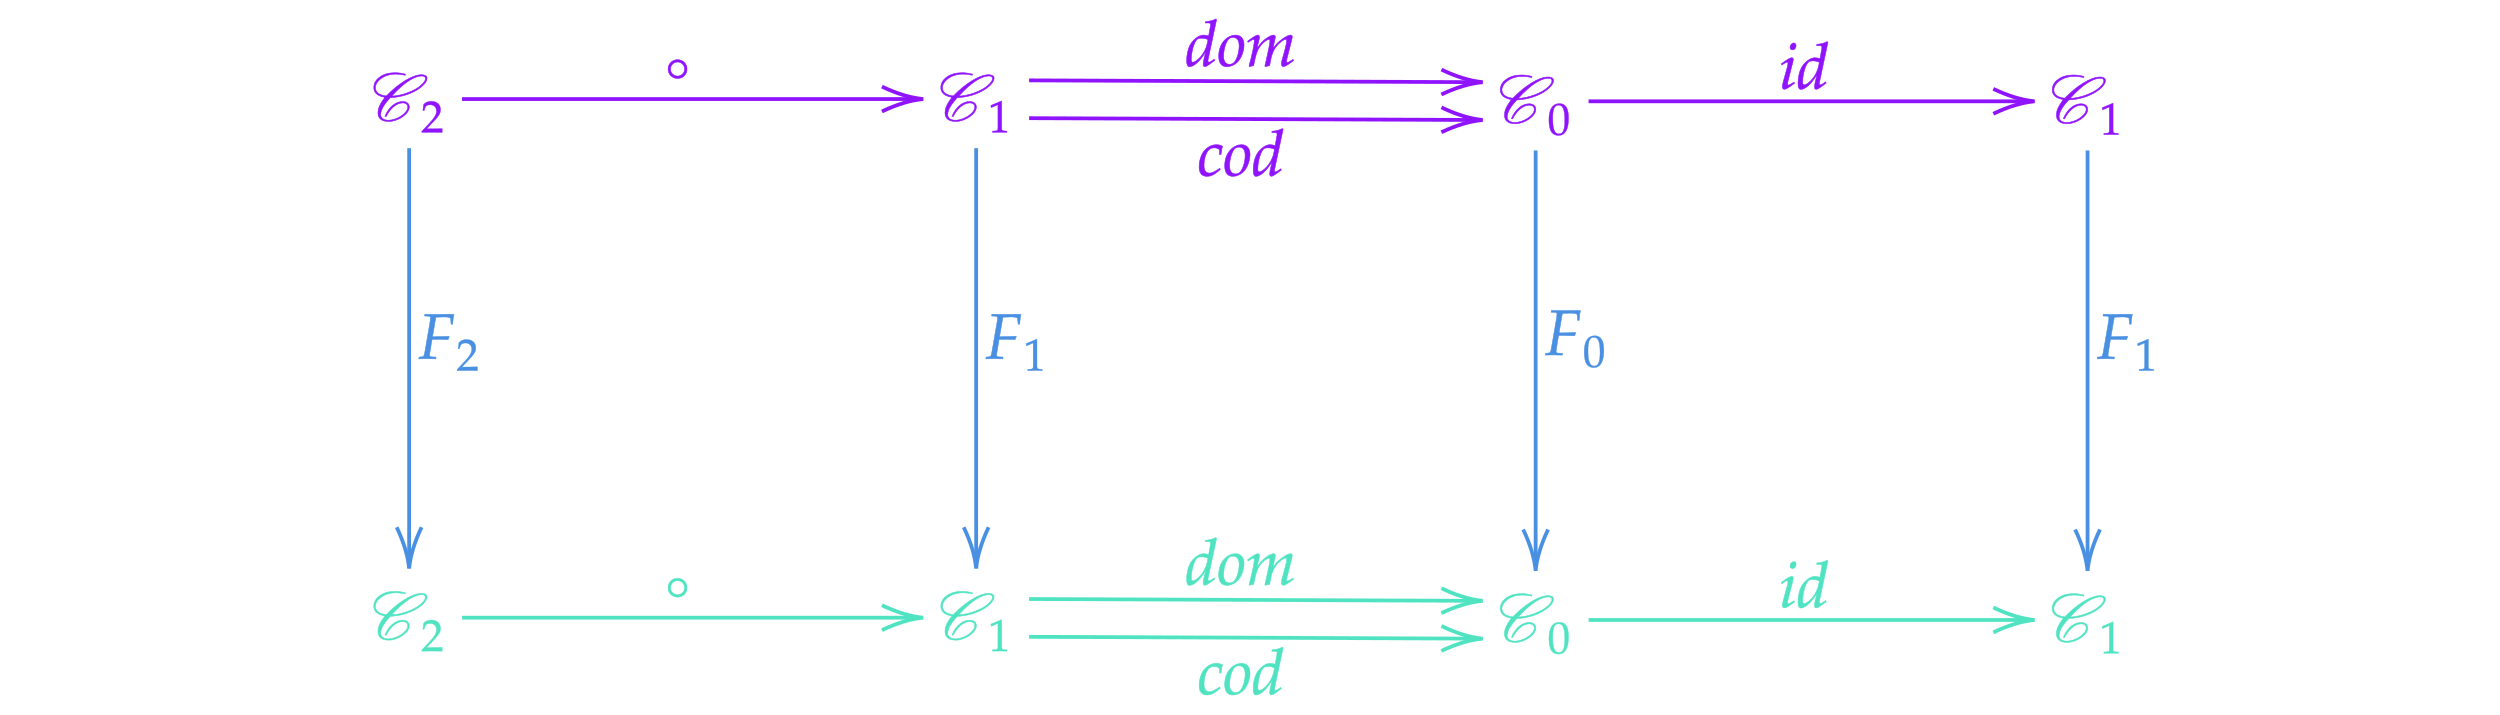
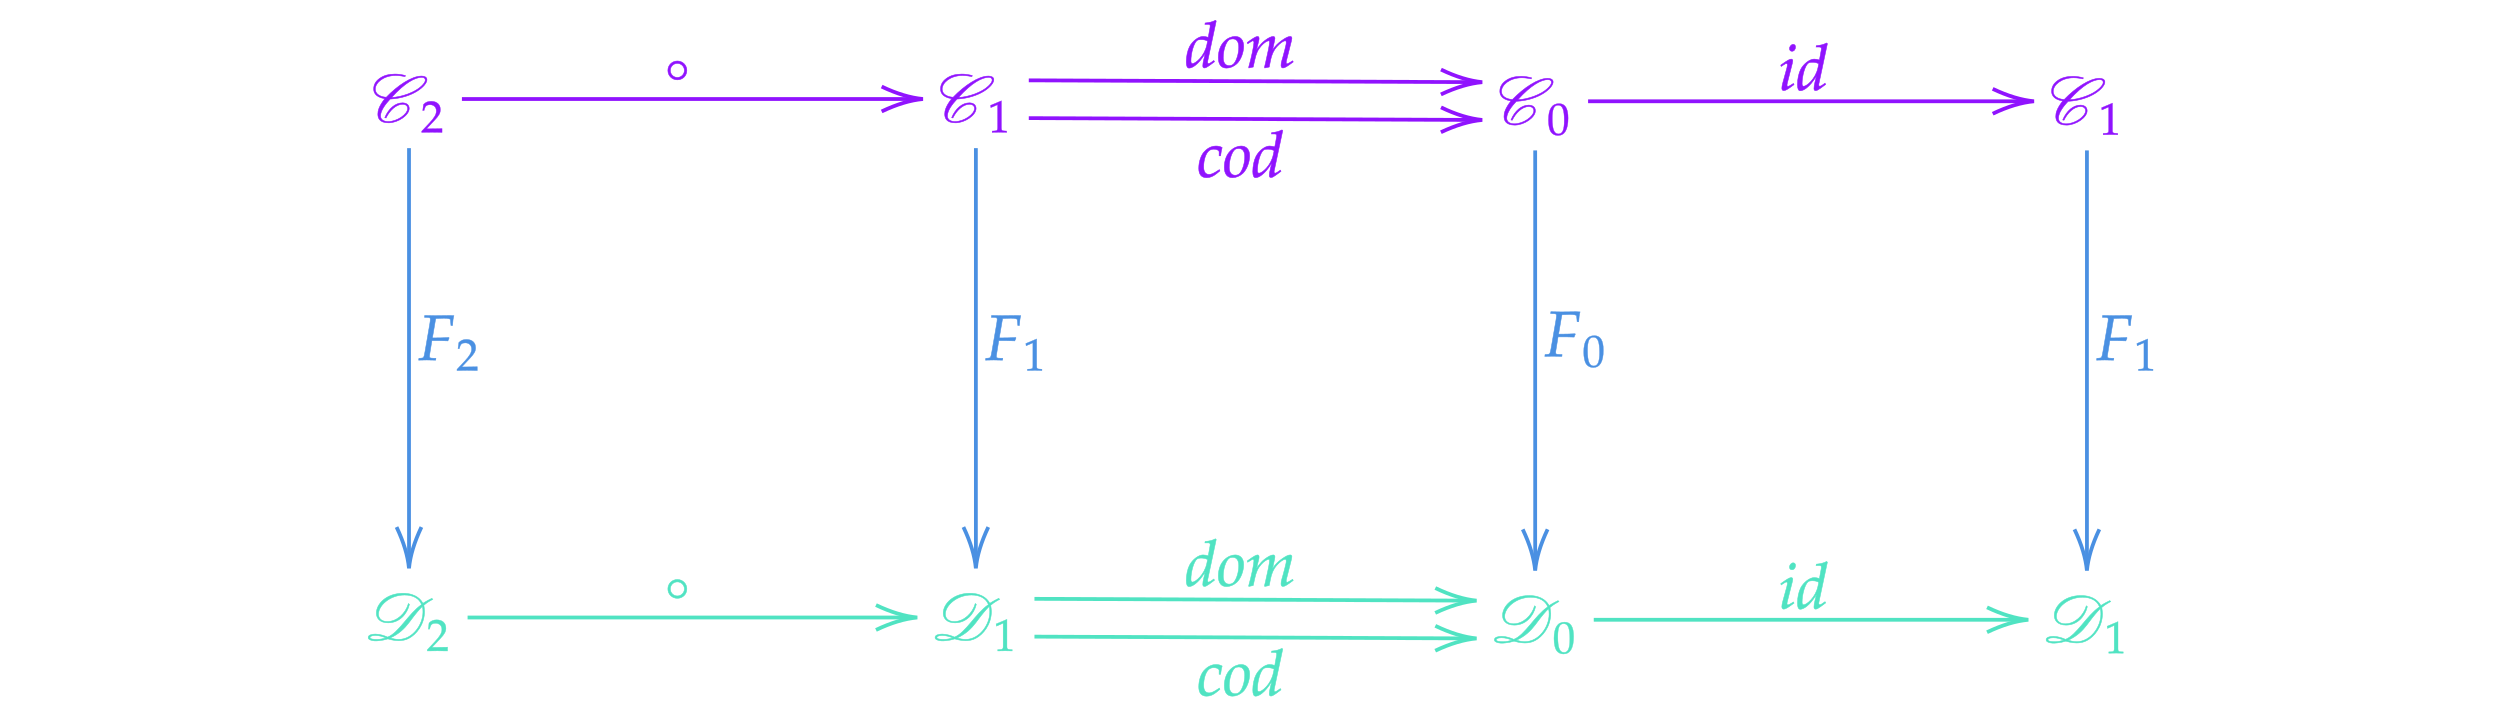
- <svg xmlns="http://www.w3.org/2000/svg" x="0" y="0" width="661.333" height="189.133" style="         width:661.333px;         height:189.133px;         background: transparent;         fill: none; ">
+ <svg xmlns="http://www.w3.org/2000/svg" x="0" y="0" width="661.533" height="189.333" style="         width:661.533px;         height:189.333px;         background: transparent;         fill: none; ">
  <svg class="role-diagram-draw-area">
    <g class="shapes-region" style="stroke: black; fill: none;">
      <g />
    </g>
    <g>
      <g class="connection-group">
        <g class="arrow-line">
          <path class="connection real" stroke-dasharray="" d="  M122.23,26.2 L242.23,26.2" style="stroke: rgb(144, 19, 254); stroke-opacity: 1; stroke-width: 1px; fill: none; fill-opacity: 1;" />
          <g stroke="rgb(144,19,254)" stroke-opacity="1" transform="matrix(-1,1.2246467991473532e-16,-1.2246467991473532e-16,-1,244.225,26.2)" style="stroke: rgb(144, 19, 254); stroke-width: 1px;">
            <path d=" M10.93,-3.29 Q4.96,-0.45 0,0 Q4.96,0.45 10.93,3.29" />
          </g>
        </g>
      </g>
      <g class="connection-group">
        <g class="arrow-line">
          <path class="connection real" stroke-dasharray="" d="  M272.23,21.26 L390.23,21.74" style="stroke: rgb(144, 19, 254); stroke-opacity: 1; stroke-width: 1px; fill: none; fill-opacity: 1;" />
          <g stroke="rgb(144,19,254)" stroke-opacity="1" transform="matrix(-0.9999919,-0.004014246,0.004014246,-0.9999919,392.225,21.7432)" style="stroke: rgb(144, 19, 254); stroke-width: 1px;">
            <path d=" M10.93,-3.29 Q4.96,-0.45 0,0 Q4.96,0.45 10.93,3.29" />
          </g>
        </g>
      </g>
      <g class="connection-group">
        <g class="arrow-line">
          <path class="connection real" stroke-dasharray="" d="  M272.23,31.26 L390.23,31.74" style="stroke: rgb(144, 19, 254); stroke-opacity: 1; stroke-width: 1px; fill: none; fill-opacity: 1;" />
          <g stroke="rgb(144,19,254)" stroke-opacity="1" transform="matrix(-0.9999919,-0.004014246,0.004014246,-0.9999919,392.225,31.74329)" style="stroke: rgb(144, 19, 254); stroke-width: 1px;">
            <path d=" M10.93,-3.29 Q4.96,-0.45 0,0 Q4.96,0.45 10.93,3.29" />
          </g>
        </g>
      </g>
      <g class="connection-group">
        <g class="arrow-line">
          <path class="connection real" stroke-dasharray="" d="  M420.23,26.8 L536.23,26.8" style="stroke: rgb(144, 19, 254); stroke-opacity: 1; stroke-width: 1px; fill: none; fill-opacity: 1;" />
          <g stroke="rgb(144,19,254)" stroke-opacity="1" transform="matrix(-1,1.2246467991473532e-16,-1.2246467991473532e-16,-1,538.225,26.8)" style="stroke: rgb(144, 19, 254); stroke-width: 1px;">
            <path d=" M10.93,-3.29 Q4.96,-0.45 0,0 Q4.96,0.45 10.93,3.29" />
          </g>
        </g>
      </g>
      <g class="connection-group">
        <g class="arrow-line">
-           <path class="connection real" stroke-dasharray="" d="  M122.23,163.4 L242.23,163.4" style="stroke: rgb(80, 227, 194); stroke-opacity: 1; stroke-width: 1px; fill: none; fill-opacity: 1;" />
-           <g stroke="rgb(80,227,194)" stroke-opacity="1" transform="matrix(-1,1.2246467991473532e-16,-1.2246467991473532e-16,-1,244.225,163.4)" style="stroke: rgb(80, 227, 194); stroke-width: 1px;">
-             <path d=" M10.93,-3.29 Q4.96,-0.45 0,0 Q4.96,0.45 10.93,3.29" />
-           </g>
-         </g>
-       </g>
-       <g class="connection-group">
-         <g class="arrow-line">
-           <path class="connection real" stroke-dasharray="" d="  M272.23,158.46 L390.23,158.94" style="stroke: rgb(80, 227, 194); stroke-opacity: 1; stroke-width: 1px; fill: none; fill-opacity: 1;" />
-           <g stroke="rgb(80,227,194)" stroke-opacity="1" transform="matrix(-0.9999919,-0.004014246,0.004014246,-0.9999919,392.225,158.9432)" style="stroke: rgb(80, 227, 194); stroke-width: 1px;">
-             <path d=" M10.93,-3.29 Q4.96,-0.45 0,0 Q4.96,0.45 10.93,3.29" />
-           </g>
-         </g>
-       </g>
-       <g class="connection-group">
-         <g class="arrow-line">
-           <path class="connection real" stroke-dasharray="" d="  M272.23,168.46 L390.23,168.94" style="stroke: rgb(80, 227, 194); stroke-opacity: 1; stroke-width: 1px; fill: none; fill-opacity: 1;" />
-           <g stroke="rgb(80,227,194)" stroke-opacity="1" transform="matrix(-0.9999919,-0.004014246,0.004014246,-0.9999919,392.225,168.9433)" style="stroke: rgb(80, 227, 194); stroke-width: 1px;">
-             <path d=" M10.93,-3.29 Q4.96,-0.45 0,0 Q4.96,0.45 10.93,3.29" />
-           </g>
-         </g>
-       </g>
-       <g class="connection-group">
-         <g class="arrow-line">
-           <path class="connection real" stroke-dasharray="" d="  M420.23,164 L536.23,164" style="stroke: rgb(80, 227, 194); stroke-opacity: 1; stroke-width: 1px; fill: none; fill-opacity: 1;" />
-           <g stroke="rgb(80,227,194)" stroke-opacity="1" transform="matrix(-1,1.2246467991473532e-16,-1.2246467991473532e-16,-1,538.225,164)" style="stroke: rgb(80, 227, 194); stroke-width: 1px;">
-             <path d=" M10.93,-3.29 Q4.96,-0.45 0,0 Q4.96,0.45 10.93,3.29" />
-           </g>
-         </g>
-       </g>
-       <g class="connection-group">
-         <g class="arrow-line">
-           <path class="connection real" stroke-dasharray="" d="  M108.23,39.2 L108.23,148.4" style="stroke: rgb(74, 144, 226); stroke-width: 1px; fill: none; fill-opacity: 1; stroke-opacity: 1;" />
-           <g stroke="rgb(74,144,226)" transform="matrix(-1.8369701987210297e-16,-1,1,-1.8369701987210297e-16,108.225,150.4)" style="stroke: rgb(74, 144, 226); stroke-width: 1px;" stroke-opacity="1">
-             <path d=" M10.93,-3.29 Q4.96,-0.45 0,0 Q4.96,0.45 10.93,3.29" />
-           </g>
-         </g>
-       </g>
-       <g class="connection-group">
-         <g class="arrow-line">
-           <path class="connection real" stroke-dasharray="" d="  M258.23,39.2 L258.23,148.4" style="stroke: rgb(74, 144, 226); stroke-width: 1px; fill: none; fill-opacity: 1; stroke-opacity: 1;" />
-           <g stroke="rgb(74,144,226)" transform="matrix(-1.8369701987210297e-16,-1,1,-1.8369701987210297e-16,258.225,150.4)" style="stroke: rgb(74, 144, 226); stroke-width: 1px;" stroke-opacity="1">
-             <path d=" M10.93,-3.29 Q4.96,-0.45 0,0 Q4.96,0.45 10.93,3.29" />
-           </g>
-         </g>
-       </g>
-       <g class="connection-group">
-         <g class="arrow-line">
-           <path class="connection real" stroke-dasharray="" d="  M406.23,39.8 L406.23,149" style="stroke: rgb(74, 144, 226); stroke-width: 1px; fill: none; fill-opacity: 1; stroke-opacity: 1;" />
-           <g stroke="rgb(74,144,226)" transform="matrix(-1.8369701987210297e-16,-1,1,-1.8369701987210297e-16,406.225,151)" style="stroke: rgb(74, 144, 226); stroke-width: 1px;" stroke-opacity="1">
-             <path d=" M10.93,-3.29 Q4.96,-0.45 0,0 Q4.96,0.45 10.93,3.29" />
-           </g>
-         </g>
-       </g>
-       <g class="connection-group">
-         <g class="arrow-line">
-           <path class="connection real" stroke-dasharray="" d="  M552.23,39.8 L552.23,149" style="stroke: rgb(74, 144, 226); stroke-width: 1px; fill: none; fill-opacity: 1; stroke-opacity: 1;" />
-           <g stroke="rgb(74,144,226)" transform="matrix(-1.8369701987210297e-16,-1,1,-1.8369701987210297e-16,552.225,151)" style="stroke: rgb(74, 144, 226); stroke-width: 1px;" stroke-opacity="1">
+           <path class="connection real" stroke-dasharray="" d="  M123.73,163.4 L240.73,163.4" style="stroke: rgb(80, 227, 194); stroke-opacity: 1; stroke-width: 1px; fill: none; fill-opacity: 1;" />
+           <g stroke="rgb(80,227,194)" stroke-opacity="1" transform="matrix(-1,1.2246467991473532e-16,-1.2246467991473532e-16,-1,242.725,163.4)" style="stroke: rgb(80, 227, 194); stroke-width: 1px;">
+             <path d=" M10.93,-3.29 Q4.96,-0.45 0,0 Q4.96,0.45 10.93,3.29" />
+           </g>
+         </g>
+       </g>
+       <g class="connection-group">
+         <g class="arrow-line">
+           <path class="connection real" stroke-dasharray="" d="  M273.73,158.46 L388.73,158.93" style="stroke: rgb(80, 227, 194); stroke-opacity: 1; stroke-width: 1px; fill: none; fill-opacity: 1;" />
+           <g stroke="rgb(80,227,194)" stroke-opacity="1" transform="matrix(-0.9999919,-0.004014246,0.004014246,-0.9999919,390.725,158.9371)" style="stroke: rgb(80, 227, 194); stroke-width: 1px;">
+             <path d=" M10.93,-3.29 Q4.96,-0.45 0,0 Q4.96,0.45 10.93,3.29" />
+           </g>
+         </g>
+       </g>
+       <g class="connection-group">
+         <g class="arrow-line">
+           <path class="connection real" stroke-dasharray="" d="  M273.73,168.46 L388.73,168.93" style="stroke: rgb(80, 227, 194); stroke-opacity: 1; stroke-width: 1px; fill: none; fill-opacity: 1;" />
+           <g stroke="rgb(80,227,194)" stroke-opacity="1" transform="matrix(-0.9999919,-0.004014246,0.004014246,-0.9999919,390.725,168.9372)" style="stroke: rgb(80, 227, 194); stroke-width: 1px;">
+             <path d=" M10.93,-3.29 Q4.96,-0.45 0,0 Q4.96,0.45 10.93,3.29" />
+           </g>
+         </g>
+       </g>
+       <g class="connection-group">
+         <g class="arrow-line">
+           <path class="connection real" stroke-dasharray="" d="  M421.73,164 L534.73,164" style="stroke: rgb(80, 227, 194); stroke-opacity: 1; stroke-width: 1px; fill: none; fill-opacity: 1;" />
+           <g stroke="rgb(80,227,194)" stroke-opacity="1" transform="matrix(-1,1.2246467991473532e-16,-1.2246467991473532e-16,-1,536.725,164)" style="stroke: rgb(80, 227, 194); stroke-width: 1px;">
+             <path d=" M10.93,-3.29 Q4.96,-0.45 0,0 Q4.96,0.45 10.93,3.29" />
+           </g>
+         </g>
+       </g>
+       <g class="connection-group">
+         <g class="arrow-line">
+           <path class="connection real" stroke-dasharray="" d="  M108.23,39.2 L108.23,148.4" style="stroke: rgb(74, 144, 226); stroke-opacity: 1; stroke-width: 1px; fill: none; fill-opacity: 1;" />
+           <g stroke="rgb(74,144,226)" stroke-opacity="1" transform="matrix(-1.8369701987210297e-16,-1,1,-1.8369701987210297e-16,108.225,150.4)" style="stroke: rgb(74, 144, 226); stroke-width: 1px;">
+             <path d=" M10.93,-3.29 Q4.96,-0.45 0,0 Q4.96,0.45 10.93,3.29" />
+           </g>
+         </g>
+       </g>
+       <g class="connection-group">
+         <g class="arrow-line">
+           <path class="connection real" stroke-dasharray="" d="  M258.23,39.2 L258.23,148.4" style="stroke: rgb(74, 144, 226); stroke-opacity: 1; stroke-width: 1px; fill: none; fill-opacity: 1;" />
+           <g stroke="rgb(74,144,226)" stroke-opacity="1" transform="matrix(-1.8369701987210297e-16,-1,1,-1.8369701987210297e-16,258.225,150.4)" style="stroke: rgb(74, 144, 226); stroke-width: 1px;">
+             <path d=" M10.93,-3.29 Q4.96,-0.45 0,0 Q4.96,0.45 10.93,3.29" />
+           </g>
+         </g>
+       </g>
+       <g class="connection-group">
+         <g class="arrow-line">
+           <path class="connection real" stroke-dasharray="" d="  M406.23,39.8 L406.23,149" style="stroke: rgb(74, 144, 226); stroke-opacity: 1; stroke-width: 1px; fill: none; fill-opacity: 1;" />
+           <g stroke="rgb(74,144,226)" stroke-opacity="1" transform="matrix(-1.8369701987210297e-16,-1,1,-1.8369701987210297e-16,406.225,151)" style="stroke: rgb(74, 144, 226); stroke-width: 1px;">
+             <path d=" M10.93,-3.29 Q4.96,-0.45 0,0 Q4.96,0.45 10.93,3.29" />
+           </g>
+         </g>
+       </g>
+       <g class="connection-group">
+         <g class="arrow-line">
+           <path class="connection real" stroke-dasharray="" d="  M552.23,39.8 L552.23,149" style="stroke: rgb(74, 144, 226); stroke-opacity: 1; stroke-width: 1px; fill: none; fill-opacity: 1;" />
+           <g stroke="rgb(74,144,226)" stroke-opacity="1" transform="matrix(-1.8369701987210297e-16,-1,1,-1.8369701987210297e-16,552.225,151)" style="stroke: rgb(74, 144, 226); stroke-width: 1px;">
            <path d=" M10.93,-3.29 Q4.96,-0.45 0,0 Q4.96,0.45 10.93,3.29" />
          </g>
        </g>
      </g>
    </g>
    <g />
    <g />
  </svg>
  <svg width="660" height="187.8" style="width:660px;height:187.8px;font-family:Asana-Math, Asana;background:transparent;">
    <g>
      <g>
        <g>
-           <g transform="matrix(1,0,0,1,98.11664,31.88333)">
+           <g transform="matrix(1,0,0,1,98.11664,32.25)">
            <path transform="matrix(0.017,0,0,-0.017,0,0)" d="M791 693C823 693 848 684 848 648C848 625 828 594 789 557C693 462 476 384 323 380L323 379C534 615 696 693 791 693ZM218 361C124 239 110 171 110 122C110 66 130 -15 277 -15C425 -15 598 105 598 208C598 266 554 296 493 296C384 296 278 209 218 66L237 61C290 171 391 274 495 274C557 274 574 235 574 210C574 116 406 5 272 5C204 5 152 33 152 93C152 179 230 278 301 355C659 374 874 564 874 656C874 701 828 713 789 713C639 713 418 567 241 383C144 390 70 434 70 510C70 607 194 722 390 722C446 722 505 710 533 705L539 721C495 733 435 744 377 744C279 744 200 722 138 677C76 633 45 578 45 513C45 482 50 388 218 361Z" stroke="rgb(144,19,254)" stroke-opacity="1" stroke-width="8" fill="rgb(144,19,254)" fill-opacity="1" />
          </g>
        </g>
        <g>
          <g>
            <g>
              <g>
-                 <g transform="matrix(1,0,0,1,111.4,34.99999)">
+                 <g transform="matrix(1,0,0,1,111.4,35.00004)">
                  <path transform="matrix(0.0119,0,0,-0.0119,0,0)" d="M16 23L16 -3C203 -3 203 0 239 0C275 0 275 -3 468 -3L468 82C353 77 307 81 122 77L304 270C401 373 431 428 431 503C431 618 353 689 226 689C154 689 105 669 56 619L39 483L68 483L81 529C97 587 133 612 200 612C286 612 341 558 341 473C341 398 299 324 186 204Z" stroke="rgb(144,19,254)" stroke-opacity="1" stroke-width="8" fill="rgb(144,19,254)" fill-opacity="1" />
                </g>
              </g>
            </g>
          </g>
        </g>
      </g>
    </g>
    <g>
      <g>
        <g>
-           <g transform="matrix(1,0,0,1,248.1166,31.88333)">
+           <g transform="matrix(1,0,0,1,248.1166,32.25)">
            <path transform="matrix(0.017,0,0,-0.017,0,0)" d="M791 693C823 693 848 684 848 648C848 625 828 594 789 557C693 462 476 384 323 380L323 379C534 615 696 693 791 693ZM218 361C124 239 110 171 110 122C110 66 130 -15 277 -15C425 -15 598 105 598 208C598 266 554 296 493 296C384 296 278 209 218 66L237 61C290 171 391 274 495 274C557 274 574 235 574 210C574 116 406 5 272 5C204 5 152 33 152 93C152 179 230 278 301 355C659 374 874 564 874 656C874 701 828 713 789 713C639 713 418 567 241 383C144 390 70 434 70 510C70 607 194 722 390 722C446 722 505 710 533 705L539 721C495 733 435 744 377 744C279 744 200 722 138 677C76 633 45 578 45 513C45 482 50 388 218 361Z" stroke="rgb(144,19,254)" stroke-opacity="1" stroke-width="8" fill="rgb(144,19,254)" fill-opacity="1" />
          </g>
        </g>
        <g>
          <g>
            <g>
              <g>
-                 <g transform="matrix(1,0,0,1,261.4,34.99999)">
+                 <g transform="matrix(1,0,0,1,261.4,35.00004)">
                  <path transform="matrix(0.0119,0,0,-0.0119,0,0)" d="M418 -3L418 27L366 30C311 33 301 44 301 96L301 700L60 598L67 548L217 614L217 96C217 44 206 33 152 30L96 27L96 -3C250 0 250 0 261 0C292 0 402 -3 418 -3Z" stroke="rgb(144,19,254)" stroke-opacity="1" stroke-width="8" fill="rgb(144,19,254)" fill-opacity="1" />
                </g>
              </g>
            </g>
          </g>
        </g>
      </g>
    </g>
    <g>
      <g>
        <g>
-           <g transform="matrix(1,0,0,1,175.9333,22.86667)">
+           <g transform="matrix(1,0,0,1,175.9333,23.23334)">
            <path transform="matrix(0.017,0,0,-0.017,0,0)" d="M342 271C342 352 277 417 195 417C112 417 47 352 47 271C47 188 112 124 195 124C277 124 342 188 342 271ZM304 271C304 209 254 161 195 161C133 161 85 209 85 271C85 331 133 380 195 380C254 380 304 331 304 271Z" stroke="rgb(144,19,254)" stroke-opacity="1" stroke-width="8" fill="rgb(144,19,254)" fill-opacity="1" />
          </g>
        </g>
      </g>
    </g>
    <g>
      <g>
        <g>
-           <g transform="matrix(1,0,0,1,396.1166,32.48332)">
+           <g transform="matrix(1,0,0,1,396.1166,32.85004)">
            <path transform="matrix(0.017,0,0,-0.017,0,0)" d="M791 693C823 693 848 684 848 648C848 625 828 594 789 557C693 462 476 384 323 380L323 379C534 615 696 693 791 693ZM218 361C124 239 110 171 110 122C110 66 130 -15 277 -15C425 -15 598 105 598 208C598 266 554 296 493 296C384 296 278 209 218 66L237 61C290 171 391 274 495 274C557 274 574 235 574 210C574 116 406 5 272 5C204 5 152 33 152 93C152 179 230 278 301 355C659 374 874 564 874 656C874 701 828 713 789 713C639 713 418 567 241 383C144 390 70 434 70 510C70 607 194 722 390 722C446 722 505 710 533 705L539 721C495 733 435 744 377 744C279 744 200 722 138 677C76 633 45 578 45 513C45 482 50 388 218 361Z" stroke="rgb(144,19,254)" stroke-opacity="1" stroke-width="8" fill="rgb(144,19,254)" fill-opacity="1" />
          </g>
        </g>
        <g>
          <g>
            <g>
              <g>
-                 <g transform="matrix(1,0,0,1,409.4,35.6)">
+                 <g transform="matrix(1,0,0,1,409.4,35.61667)">
                  <path transform="matrix(0.0119,0,0,-0.0119,0,0)" d="M263 689C108 689 29 566 29 324C29 207 50 106 85 57C120 8 176 -20 238 -20C389 -20 465 110 465 366C465 585 400 689 263 689ZM245 654C342 654 381 556 381 316C381 103 343 15 251 15C154 15 113 116 113 360C113 571 150 654 245 654Z" stroke="rgb(144,19,254)" stroke-opacity="1" stroke-width="8" fill="rgb(144,19,254)" fill-opacity="1" />
                </g>
              </g>
            </g>
          </g>
        </g>
      </g>
    </g>
    <g>
      <g>
        <g>
-           <g transform="matrix(1,0,0,1,470.6333,23.46666)">
+           <g transform="matrix(1,0,0,1,470.6334,23.83337)">
            <path transform="matrix(0.017,0,0,-0.017,0,0)" d="M34 388L41 368L73 389C110 412 113 414 120 414C130 414 138 404 138 391C138 384 134 361 130 347L64 107C56 76 51 49 51 30C51 6 62 -9 81 -9C107 -9 143 12 241 85L231 103L205 86C176 67 153 56 144 56C137 56 131 66 131 76C131 86 133 95 138 116L215 420C219 437 221 448 221 456C221 473 212 482 196 482C174 482 137 461 62 408ZM228 712C199 712 170 679 170 645C170 620 185 604 209 604C240 604 264 633 264 671C264 695 249 712 228 712ZM760 722L748 733C696 707 660 698 588 691L584 670L632 670C656 670 666 663 666 646C666 638 665 629 664 622L636 468C606 477 579 482 554 482C485 482 391 410 345 323C314 265 294 170 294 86C294 21 309 -11 338 -11C365 -11 402 6 436 33C490 77 523 116 590 217L567 126C556 82 551 50 551 24C551 3 560 -9 577 -9C594 -9 618 3 652 28L733 88L723 107L679 76C665 66 649 59 640 59C632 59 626 68 626 82C626 90 627 99 634 128ZM391 59C375 59 366 73 366 98C366 224 412 380 461 418C474 428 493 433 520 433C564 433 593 427 626 410L614 351C577 171 436 59 391 59Z" stroke="rgb(144,19,254)" stroke-opacity="1" stroke-width="8" fill="rgb(144,19,254)" fill-opacity="1" />
          </g>
        </g>
      </g>
    </g>
    <g>
      <g>
        <g>
-           <g transform="matrix(1,0,0,1,542.1166,32.48332)">
+           <g transform="matrix(1,0,0,1,542.1166,32.85004)">
            <path transform="matrix(0.017,0,0,-0.017,0,0)" d="M791 693C823 693 848 684 848 648C848 625 828 594 789 557C693 462 476 384 323 380L323 379C534 615 696 693 791 693ZM218 361C124 239 110 171 110 122C110 66 130 -15 277 -15C425 -15 598 105 598 208C598 266 554 296 493 296C384 296 278 209 218 66L237 61C290 171 391 274 495 274C557 274 574 235 574 210C574 116 406 5 272 5C204 5 152 33 152 93C152 179 230 278 301 355C659 374 874 564 874 656C874 701 828 713 789 713C639 713 418 567 241 383C144 390 70 434 70 510C70 607 194 722 390 722C446 722 505 710 533 705L539 721C495 733 435 744 377 744C279 744 200 722 138 677C76 633 45 578 45 513C45 482 50 388 218 361Z" stroke="rgb(144,19,254)" stroke-opacity="1" stroke-width="8" fill="rgb(144,19,254)" fill-opacity="1" />
          </g>
        </g>
        <g>
          <g>
            <g>
              <g>
-                 <g transform="matrix(1,0,0,1,555.4,35.6)">
+                 <g transform="matrix(1,0,0,1,555.4,35.61667)">
                  <path transform="matrix(0.0119,0,0,-0.0119,0,0)" d="M418 -3L418 27L366 30C311 33 301 44 301 96L301 700L60 598L67 548L217 614L217 96C217 44 206 33 152 30L96 27L96 -3C250 0 250 0 261 0C292 0 402 -3 418 -3Z" stroke="rgb(144,19,254)" stroke-opacity="1" stroke-width="8" fill="rgb(144,19,254)" fill-opacity="1" />
                </g>
              </g>
            </g>
          </g>
        </g>
      </g>
    </g>
    <g>
      <g>
        <g>
-           <g transform="matrix(1,0,0,1,313.6166,17.46666)">
+           <g transform="matrix(1,0,0,1,313.6166,17.83337)">
            <path transform="matrix(0.017,0,0,-0.017,0,0)" d="M483 722L471 733C419 707 383 698 311 691L307 670L355 670C379 670 389 663 389 646C389 638 388 629 387 622L359 468C329 477 302 482 277 482C208 482 114 410 68 323C37 265 17 170 17 86C17 21 32 -11 61 -11C88 -11 125 6 159 33C213 77 246 116 313 217L290 126C279 82 274 50 274 24C274 3 283 -9 300 -9C317 -9 341 3 375 28L456 88L446 107L402 76C388 66 372 59 363 59C355 59 349 68 349 82C349 90 350 99 357 128ZM114 59C98 59 89 73 89 98C89 224 135 380 184 418C197 428 216 433 243 433C287 433 316 427 349 410L337 351C300 171 159 59 114 59ZM516 152C516 46 561 -11 644 -11C699 -11 759 15 804 57C866 116 910 230 910 331C910 425 860 482 777 482C673 482 516 382 516 152ZM740 444C801 444 834 399 834 315C834 219 803 113 759 60C741 39 715 27 684 27C626 27 592 72 592 151C592 264 631 387 680 427C693 438 716 444 740 444ZM1672 103L1646 86C1617 67 1595 56 1585 56C1578 56 1572 65 1572 76C1572 86 1574 95 1579 116L1654 413C1658 430 1661 446 1661 454C1661 471 1651 482 1635 482C1606 482 1568 464 1507 421C1444 376 1409 341 1360 272L1390 409C1394 429 1397 444 1397 451C1397 470 1387 482 1371 482C1341 482 1295 460 1240 418C1196 384 1176 363 1111 275L1144 408C1148 424 1150 439 1150 451C1150 470 1141 482 1127 482C1106 482 1068 461 994 408L966 388L973 368C1010 391 1045 414 1052 414C1063 414 1070 404 1070 389C1070 338 1029 145 988 2L991 -9L1059 6L1081 108C1105 219 1132 278 1187 338C1229 384 1274 414 1302 414C1309 414 1313 406 1313 393C1313 358 1291 244 1250 69L1234 2L1239 -9L1308 6L1329 113C1345 194 1379 269 1423 318C1478 379 1528 414 1560 414C1568 414 1573 405 1573 389C1573 365 1570 351 1548 264C1508 105 1492 84 1492 31C1492 6 1503 -9 1522 -9C1548 -9 1584 12 1682 85Z" stroke="rgb(144,19,254)" stroke-opacity="1" stroke-width="8" fill="rgb(144,19,254)" fill-opacity="1" />
          </g>
        </g>
      </g>
    </g>
    <g>
      <g>
        <g>
-           <g transform="matrix(1,0,0,1,316.7833,46.46666)">
+           <g transform="matrix(1,0,0,1,316.7833,46.83337)">
            <path transform="matrix(0.017,0,0,-0.017,0,0)" d="M342 330L365 330C373 395 380 432 389 458C365 473 330 482 293 482C248 483 175 463 118 400C64 352 25 241 25 136C25 40 67 -11 147 -11C201 -11 249 9 304 54L354 95L346 115L331 105C259 57 221 40 186 40C130 40 101 80 101 159C101 267 136 371 185 409C206 425 230 433 261 433C306 433 342 414 342 390ZM423 152C423 46 468 -11 551 -11C606 -11 666 15 711 57C773 116 817 230 817 331C817 425 767 482 684 482C580 482 423 382 423 152ZM647 444C708 444 741 399 741 315C741 219 710 113 666 60C648 39 622 27 591 27C533 27 499 72 499 151C499 264 538 387 587 427C600 438 623 444 647 444ZM1332 722L1320 733C1268 707 1232 698 1160 691L1156 670L1204 670C1228 670 1238 663 1238 646C1238 638 1237 629 1236 622L1208 468C1178 477 1151 482 1126 482C1057 482 963 410 917 323C886 265 866 170 866 86C866 21 881 -11 910 -11C937 -11 974 6 1008 33C1062 77 1095 116 1162 217L1139 126C1128 82 1123 50 1123 24C1123 3 1132 -9 1149 -9C1166 -9 1190 3 1224 28L1305 88L1295 107L1251 76C1237 66 1221 59 1212 59C1204 59 1198 68 1198 82C1198 90 1199 99 1206 128ZM963 59C947 59 938 73 938 98C938 224 984 380 1033 418C1046 428 1065 433 1092 433C1136 433 1165 427 1198 410L1186 351C1149 171 1008 59 963 59Z" stroke="rgb(144,19,254)" stroke-opacity="1" stroke-width="8" fill="rgb(144,19,254)" fill-opacity="1" />
          </g>
        </g>
      </g>
    </g>
    <g>
      <g>
        <g>
-           <g transform="matrix(1,0,0,1,98.11664,169.0833)">
-             <path transform="matrix(0.017,0,0,-0.017,0,0)" d="M791 693C823 693 848 684 848 648C848 625 828 594 789 557C693 462 476 384 323 380L323 379C534 615 696 693 791 693ZM218 361C124 239 110 171 110 122C110 66 130 -15 277 -15C425 -15 598 105 598 208C598 266 554 296 493 296C384 296 278 209 218 66L237 61C290 171 391 274 495 274C557 274 574 235 574 210C574 116 406 5 272 5C204 5 152 33 152 93C152 179 230 278 301 355C659 374 874 564 874 656C874 701 828 713 789 713C639 713 418 567 241 383C144 390 70 434 70 510C70 607 194 722 390 722C446 722 505 710 533 705L539 721C495 733 435 744 377 744C279 744 200 722 138 677C76 633 45 578 45 513C45 482 50 388 218 361Z" stroke="rgb(80,227,194)" stroke-opacity="1" stroke-width="8" fill="rgb(80,227,194)" fill-opacity="1" />
-           </g>
-         </g>
-         <g>
-           <g>
-             <g>
-               <g>
-                 <g transform="matrix(1,0,0,1,111.4,172.2167)">
+           <g transform="matrix(1,0,0,1,96.66669,169.45)">
+             <path transform="matrix(0.017,0,0,-0.017,0,0)" d="M180 15C128 15 73 20 73 45C73 56 91 76 154 76C218 76 265 60 318 40L318 39C274 24 230 15 180 15ZM897 440C897 245 737 15 520 15C468 15 415 29 389 38C522 98 610 184 680 276L719 328C784 416 840 482 889 530L889 529C897 495 897 467 897 440ZM587 733C327 733 172 566 172 423C172 354 217 273 355 273C528 273 649 404 687 560L671 573C628 421 493 293 343 293C252 293 205 343 205 409C205 543 384 706 611 706C746 706 839 652 876 557C672 417 523 119 347 51C302 71 232 98 156 98C106 98 45 85 45 45C40 11 110 -18 213 -5C267 0 290 5 351 23C374 17 441 -5 519 -5C576 -5 629 5 679 32C791 91 922 242 922 455C922 476 913 533 911 547C936 568 962 591 1050 639L1036 654C1015 644 950 612 897 577L897 576C875 618 801 733 587 733Z" stroke="rgb(80,227,194)" stroke-opacity="1" stroke-width="8" fill="rgb(80,227,194)" fill-opacity="1" />
+           </g>
+         </g>
+         <g>
+           <g>
+             <g>
+               <g>
+                 <g transform="matrix(1,0,0,1,112.8666,172.2167)">
                  <path transform="matrix(0.0119,0,0,-0.0119,0,0)" d="M16 23L16 -3C203 -3 203 0 239 0C275 0 275 -3 468 -3L468 82C353 77 307 81 122 77L304 270C401 373 431 428 431 503C431 618 353 689 226 689C154 689 105 669 56 619L39 483L68 483L81 529C97 587 133 612 200 612C286 612 341 558 341 473C341 398 299 324 186 204Z" stroke="rgb(80,227,194)" stroke-opacity="1" stroke-width="8" fill="rgb(80,227,194)" fill-opacity="1" />
                </g>
              </g>
            </g>
          </g>
        </g>
      </g>
    </g>
    <g>
      <g>
        <g>
-           <g transform="matrix(1,0,0,1,248.1166,169.0833)">
-             <path transform="matrix(0.017,0,0,-0.017,0,0)" d="M791 693C823 693 848 684 848 648C848 625 828 594 789 557C693 462 476 384 323 380L323 379C534 615 696 693 791 693ZM218 361C124 239 110 171 110 122C110 66 130 -15 277 -15C425 -15 598 105 598 208C598 266 554 296 493 296C384 296 278 209 218 66L237 61C290 171 391 274 495 274C557 274 574 235 574 210C574 116 406 5 272 5C204 5 152 33 152 93C152 179 230 278 301 355C659 374 874 564 874 656C874 701 828 713 789 713C639 713 418 567 241 383C144 390 70 434 70 510C70 607 194 722 390 722C446 722 505 710 533 705L539 721C495 733 435 744 377 744C279 744 200 722 138 677C76 633 45 578 45 513C45 482 50 388 218 361Z" stroke="rgb(80,227,194)" stroke-opacity="1" stroke-width="8" fill="rgb(80,227,194)" fill-opacity="1" />
-           </g>
-         </g>
-         <g>
-           <g>
-             <g>
-               <g>
-                 <g transform="matrix(1,0,0,1,261.4,172.2167)">
+           <g transform="matrix(1,0,0,1,246.6667,169.45)">
+             <path transform="matrix(0.017,0,0,-0.017,0,0)" d="M180 15C128 15 73 20 73 45C73 56 91 76 154 76C218 76 265 60 318 40L318 39C274 24 230 15 180 15ZM897 440C897 245 737 15 520 15C468 15 415 29 389 38C522 98 610 184 680 276L719 328C784 416 840 482 889 530L889 529C897 495 897 467 897 440ZM587 733C327 733 172 566 172 423C172 354 217 273 355 273C528 273 649 404 687 560L671 573C628 421 493 293 343 293C252 293 205 343 205 409C205 543 384 706 611 706C746 706 839 652 876 557C672 417 523 119 347 51C302 71 232 98 156 98C106 98 45 85 45 45C40 11 110 -18 213 -5C267 0 290 5 351 23C374 17 441 -5 519 -5C576 -5 629 5 679 32C791 91 922 242 922 455C922 476 913 533 911 547C936 568 962 591 1050 639L1036 654C1015 644 950 612 897 577L897 576C875 618 801 733 587 733Z" stroke="rgb(80,227,194)" stroke-opacity="1" stroke-width="8" fill="rgb(80,227,194)" fill-opacity="1" />
+           </g>
+         </g>
+         <g>
+           <g>
+             <g>
+               <g>
+                 <g transform="matrix(1,0,0,1,262.8666,172.2167)">
                  <path transform="matrix(0.0119,0,0,-0.0119,0,0)" d="M418 -3L418 27L366 30C311 33 301 44 301 96L301 700L60 598L67 548L217 614L217 96C217 44 206 33 152 30L96 27L96 -3C250 0 250 0 261 0C292 0 402 -3 418 -3Z" stroke="rgb(80,227,194)" stroke-opacity="1" stroke-width="8" fill="rgb(80,227,194)" fill-opacity="1" />
                </g>
              </g>
            </g>
          </g>
        </g>
      </g>
    </g>
    <g>
      <g>
        <g>
-           <g transform="matrix(1,0,0,1,175.9333,160.0667)">
+           <g transform="matrix(1,0,0,1,175.9333,160.4333)">
            <path transform="matrix(0.017,0,0,-0.017,0,0)" d="M342 271C342 352 277 417 195 417C112 417 47 352 47 271C47 188 112 124 195 124C277 124 342 188 342 271ZM304 271C304 209 254 161 195 161C133 161 85 209 85 271C85 331 133 380 195 380C254 380 304 331 304 271Z" stroke="rgb(80,227,194)" stroke-opacity="1" stroke-width="8" fill="rgb(80,227,194)" fill-opacity="1" />
          </g>
        </g>
      </g>
    </g>
    <g>
      <g>
        <g>
-           <g transform="matrix(1,0,0,1,396.1166,169.6833)">
-             <path transform="matrix(0.017,0,0,-0.017,0,0)" d="M791 693C823 693 848 684 848 648C848 625 828 594 789 557C693 462 476 384 323 380L323 379C534 615 696 693 791 693ZM218 361C124 239 110 171 110 122C110 66 130 -15 277 -15C425 -15 598 105 598 208C598 266 554 296 493 296C384 296 278 209 218 66L237 61C290 171 391 274 495 274C557 274 574 235 574 210C574 116 406 5 272 5C204 5 152 33 152 93C152 179 230 278 301 355C659 374 874 564 874 656C874 701 828 713 789 713C639 713 418 567 241 383C144 390 70 434 70 510C70 607 194 722 390 722C446 722 505 710 533 705L539 721C495 733 435 744 377 744C279 744 200 722 138 677C76 633 45 578 45 513C45 482 50 388 218 361Z" stroke="rgb(80,227,194)" stroke-opacity="1" stroke-width="8" fill="rgb(80,227,194)" fill-opacity="1" />
-           </g>
-         </g>
-         <g>
-           <g>
-             <g>
-               <g>
-                 <g transform="matrix(1,0,0,1,409.4,172.8)">
+           <g transform="matrix(1,0,0,1,394.6667,170.05)">
+             <path transform="matrix(0.017,0,0,-0.017,0,0)" d="M180 15C128 15 73 20 73 45C73 56 91 76 154 76C218 76 265 60 318 40L318 39C274 24 230 15 180 15ZM897 440C897 245 737 15 520 15C468 15 415 29 389 38C522 98 610 184 680 276L719 328C784 416 840 482 889 530L889 529C897 495 897 467 897 440ZM587 733C327 733 172 566 172 423C172 354 217 273 355 273C528 273 649 404 687 560L671 573C628 421 493 293 343 293C252 293 205 343 205 409C205 543 384 706 611 706C746 706 839 652 876 557C672 417 523 119 347 51C302 71 232 98 156 98C106 98 45 85 45 45C40 11 110 -18 213 -5C267 0 290 5 351 23C374 17 441 -5 519 -5C576 -5 629 5 679 32C791 91 922 242 922 455C922 476 913 533 911 547C936 568 962 591 1050 639L1036 654C1015 644 950 612 897 577L897 576C875 618 801 733 587 733Z" stroke="rgb(80,227,194)" stroke-opacity="1" stroke-width="8" fill="rgb(80,227,194)" fill-opacity="1" />
+           </g>
+         </g>
+         <g>
+           <g>
+             <g>
+               <g>
+                 <g transform="matrix(1,0,0,1,410.8666,172.8167)">
                  <path transform="matrix(0.0119,0,0,-0.0119,0,0)" d="M263 689C108 689 29 566 29 324C29 207 50 106 85 57C120 8 176 -20 238 -20C389 -20 465 110 465 366C465 585 400 689 263 689ZM245 654C342 654 381 556 381 316C381 103 343 15 251 15C154 15 113 116 113 360C113 571 150 654 245 654Z" stroke="rgb(80,227,194)" stroke-opacity="1" stroke-width="8" fill="rgb(80,227,194)" fill-opacity="1" />
                </g>
              </g>
            </g>
          </g>
        </g>
      </g>
    </g>
    <g>
      <g>
        <g>
-           <g transform="matrix(1,0,0,1,470.6333,160.6667)">
+           <g transform="matrix(1,0,0,1,470.6334,161.0334)">
            <path transform="matrix(0.017,0,0,-0.017,0,0)" d="M34 388L41 368L73 389C110 412 113 414 120 414C130 414 138 404 138 391C138 384 134 361 130 347L64 107C56 76 51 49 51 30C51 6 62 -9 81 -9C107 -9 143 12 241 85L231 103L205 86C176 67 153 56 144 56C137 56 131 66 131 76C131 86 133 95 138 116L215 420C219 437 221 448 221 456C221 473 212 482 196 482C174 482 137 461 62 408ZM228 712C199 712 170 679 170 645C170 620 185 604 209 604C240 604 264 633 264 671C264 695 249 712 228 712ZM760 722L748 733C696 707 660 698 588 691L584 670L632 670C656 670 666 663 666 646C666 638 665 629 664 622L636 468C606 477 579 482 554 482C485 482 391 410 345 323C314 265 294 170 294 86C294 21 309 -11 338 -11C365 -11 402 6 436 33C490 77 523 116 590 217L567 126C556 82 551 50 551 24C551 3 560 -9 577 -9C594 -9 618 3 652 28L733 88L723 107L679 76C665 66 649 59 640 59C632 59 626 68 626 82C626 90 627 99 634 128ZM391 59C375 59 366 73 366 98C366 224 412 380 461 418C474 428 493 433 520 433C564 433 593 427 626 410L614 351C577 171 436 59 391 59Z" stroke="rgb(80,227,194)" stroke-opacity="1" stroke-width="8" fill="rgb(80,227,194)" fill-opacity="1" />
          </g>
        </g>
      </g>
    </g>
    <g>
      <g>
        <g>
-           <g transform="matrix(1,0,0,1,542.1166,169.6833)">
-             <path transform="matrix(0.017,0,0,-0.017,0,0)" d="M791 693C823 693 848 684 848 648C848 625 828 594 789 557C693 462 476 384 323 380L323 379C534 615 696 693 791 693ZM218 361C124 239 110 171 110 122C110 66 130 -15 277 -15C425 -15 598 105 598 208C598 266 554 296 493 296C384 296 278 209 218 66L237 61C290 171 391 274 495 274C557 274 574 235 574 210C574 116 406 5 272 5C204 5 152 33 152 93C152 179 230 278 301 355C659 374 874 564 874 656C874 701 828 713 789 713C639 713 418 567 241 383C144 390 70 434 70 510C70 607 194 722 390 722C446 722 505 710 533 705L539 721C495 733 435 744 377 744C279 744 200 722 138 677C76 633 45 578 45 513C45 482 50 388 218 361Z" stroke="rgb(80,227,194)" stroke-opacity="1" stroke-width="8" fill="rgb(80,227,194)" fill-opacity="1" />
-           </g>
-         </g>
-         <g>
-           <g>
-             <g>
-               <g>
-                 <g transform="matrix(1,0,0,1,555.4,172.8)">
+           <g transform="matrix(1,0,0,1,540.6667,170.05)">
+             <path transform="matrix(0.017,0,0,-0.017,0,0)" d="M180 15C128 15 73 20 73 45C73 56 91 76 154 76C218 76 265 60 318 40L318 39C274 24 230 15 180 15ZM897 440C897 245 737 15 520 15C468 15 415 29 389 38C522 98 610 184 680 276L719 328C784 416 840 482 889 530L889 529C897 495 897 467 897 440ZM587 733C327 733 172 566 172 423C172 354 217 273 355 273C528 273 649 404 687 560L671 573C628 421 493 293 343 293C252 293 205 343 205 409C205 543 384 706 611 706C746 706 839 652 876 557C672 417 523 119 347 51C302 71 232 98 156 98C106 98 45 85 45 45C40 11 110 -18 213 -5C267 0 290 5 351 23C374 17 441 -5 519 -5C576 -5 629 5 679 32C791 91 922 242 922 455C922 476 913 533 911 547C936 568 962 591 1050 639L1036 654C1015 644 950 612 897 577L897 576C875 618 801 733 587 733Z" stroke="rgb(80,227,194)" stroke-opacity="1" stroke-width="8" fill="rgb(80,227,194)" fill-opacity="1" />
+           </g>
+         </g>
+         <g>
+           <g>
+             <g>
+               <g>
+                 <g transform="matrix(1,0,0,1,556.8666,172.8167)">
                  <path transform="matrix(0.0119,0,0,-0.0119,0,0)" d="M418 -3L418 27L366 30C311 33 301 44 301 96L301 700L60 598L67 548L217 614L217 96C217 44 206 33 152 30L96 27L96 -3C250 0 250 0 261 0C292 0 402 -3 418 -3Z" stroke="rgb(80,227,194)" stroke-opacity="1" stroke-width="8" fill="rgb(80,227,194)" fill-opacity="1" />
                </g>
              </g>
            </g>
          </g>
        </g>
      </g>
    </g>
    <g>
      <g>
        <g>
-           <g transform="matrix(1,0,0,1,313.6166,154.6667)">
+           <g transform="matrix(1,0,0,1,313.6166,155.0334)">
            <path transform="matrix(0.017,0,0,-0.017,0,0)" d="M483 722L471 733C419 707 383 698 311 691L307 670L355 670C379 670 389 663 389 646C389 638 388 629 387 622L359 468C329 477 302 482 277 482C208 482 114 410 68 323C37 265 17 170 17 86C17 21 32 -11 61 -11C88 -11 125 6 159 33C213 77 246 116 313 217L290 126C279 82 274 50 274 24C274 3 283 -9 300 -9C317 -9 341 3 375 28L456 88L446 107L402 76C388 66 372 59 363 59C355 59 349 68 349 82C349 90 350 99 357 128ZM114 59C98 59 89 73 89 98C89 224 135 380 184 418C197 428 216 433 243 433C287 433 316 427 349 410L337 351C300 171 159 59 114 59ZM516 152C516 46 561 -11 644 -11C699 -11 759 15 804 57C866 116 910 230 910 331C910 425 860 482 777 482C673 482 516 382 516 152ZM740 444C801 444 834 399 834 315C834 219 803 113 759 60C741 39 715 27 684 27C626 27 592 72 592 151C592 264 631 387 680 427C693 438 716 444 740 444ZM1672 103L1646 86C1617 67 1595 56 1585 56C1578 56 1572 65 1572 76C1572 86 1574 95 1579 116L1654 413C1658 430 1661 446 1661 454C1661 471 1651 482 1635 482C1606 482 1568 464 1507 421C1444 376 1409 341 1360 272L1390 409C1394 429 1397 444 1397 451C1397 470 1387 482 1371 482C1341 482 1295 460 1240 418C1196 384 1176 363 1111 275L1144 408C1148 424 1150 439 1150 451C1150 470 1141 482 1127 482C1106 482 1068 461 994 408L966 388L973 368C1010 391 1045 414 1052 414C1063 414 1070 404 1070 389C1070 338 1029 145 988 2L991 -9L1059 6L1081 108C1105 219 1132 278 1187 338C1229 384 1274 414 1302 414C1309 414 1313 406 1313 393C1313 358 1291 244 1250 69L1234 2L1239 -9L1308 6L1329 113C1345 194 1379 269 1423 318C1478 379 1528 414 1560 414C1568 414 1573 405 1573 389C1573 365 1570 351 1548 264C1508 105 1492 84 1492 31C1492 6 1503 -9 1522 -9C1548 -9 1584 12 1682 85Z" stroke="rgb(80,227,194)" stroke-opacity="1" stroke-width="8" fill="rgb(80,227,194)" fill-opacity="1" />
          </g>
        </g>
      </g>
    </g>
    <g>
      <g>
        <g>
-           <g transform="matrix(1,0,0,1,316.7833,183.6667)">
+           <g transform="matrix(1,0,0,1,316.7833,184.0334)">
            <path transform="matrix(0.017,0,0,-0.017,0,0)" d="M342 330L365 330C373 395 380 432 389 458C365 473 330 482 293 482C248 483 175 463 118 400C64 352 25 241 25 136C25 40 67 -11 147 -11C201 -11 249 9 304 54L354 95L346 115L331 105C259 57 221 40 186 40C130 40 101 80 101 159C101 267 136 371 185 409C206 425 230 433 261 433C306 433 342 414 342 390ZM423 152C423 46 468 -11 551 -11C606 -11 666 15 711 57C773 116 817 230 817 331C817 425 767 482 684 482C580 482 423 382 423 152ZM647 444C708 444 741 399 741 315C741 219 710 113 666 60C648 39 622 27 591 27C533 27 499 72 499 151C499 264 538 387 587 427C600 438 623 444 647 444ZM1332 722L1320 733C1268 707 1232 698 1160 691L1156 670L1204 670C1228 670 1238 663 1238 646C1238 638 1237 629 1236 622L1208 468C1178 477 1151 482 1126 482C1057 482 963 410 917 323C886 265 866 170 866 86C866 21 881 -11 910 -11C937 -11 974 6 1008 33C1062 77 1095 116 1162 217L1139 126C1128 82 1123 50 1123 24C1123 3 1132 -9 1149 -9C1166 -9 1190 3 1224 28L1305 88L1295 107L1251 76C1237 66 1221 59 1212 59C1204 59 1198 68 1198 82C1198 90 1199 99 1206 128ZM963 59C947 59 938 73 938 98C938 224 984 380 1033 418C1046 428 1065 433 1092 433C1136 433 1165 427 1198 410L1186 351C1149 171 1008 59 963 59Z" stroke="rgb(80,227,194)" stroke-opacity="1" stroke-width="8" fill="rgb(80,227,194)" fill-opacity="1" />
          </g>
        </g>
      </g>
    </g>
    <g>
      <g>
        <g>
-           <g transform="matrix(1,0,0,1,110.7833,94.88333)">
+           <g transform="matrix(1,0,0,1,110.7833,95.25)">
            <path transform="matrix(0.017,0,0,-0.017,0,0)" d="M286 646L392 650C454 650 494 641 495 626L503 537L527 537C530 600 537 651 548 689C526 691 498 692 481 692L440 691L275 689L246 689C221 689 181 690 143 691L94 692L91 664L147 662C171 661 182 652 182 635C182 621 178 589 173 559L98 125C81 33 81 32 40 28L4 25L0 -3L34 -2C74 -1 106 0 127 0C145 0 174 -1 213 -2L265 -3L268 25L204 28C177 29 168 37 168 57C168 63 169 74 170 78L206 301L323 301C350 301 381 300 429 298L455 297L474 342L470 349C389 345 329 343 251 343L214 343L260 614C263 630 264 635 269 646Z" stroke="rgb(74,144,226)" stroke-opacity="1" stroke-width="8" fill="rgb(74,144,226)" fill-opacity="1" />
          </g>
        </g>
        <g>
          <g>
            <g>
              <g>
-                 <g transform="matrix(1,0,0,1,120.7333,98.01667)">
+                 <g transform="matrix(1,0,0,1,120.7333,98.0167)">
                  <path transform="matrix(0.0119,0,0,-0.0119,0,0)" d="M16 23L16 -3C203 -3 203 0 239 0C275 0 275 -3 468 -3L468 82C353 77 307 81 122 77L304 270C401 373 431 428 431 503C431 618 353 689 226 689C154 689 105 669 56 619L39 483L68 483L81 529C97 587 133 612 200 612C286 612 341 558 341 473C341 398 299 324 186 204Z" stroke="rgb(74,144,226)" stroke-opacity="1" stroke-width="8" fill="rgb(74,144,226)" fill-opacity="1" />
                </g>
              </g>
            </g>
          </g>
        </g>
      </g>
    </g>
    <g>
      <g>
        <g>
-           <g transform="matrix(1,0,0,1,260.7833,94.88333)">
+           <g transform="matrix(1,0,0,1,260.7833,95.25)">
            <path transform="matrix(0.017,0,0,-0.017,0,0)" d="M286 646L392 650C454 650 494 641 495 626L503 537L527 537C530 600 537 651 548 689C526 691 498 692 481 692L440 691L275 689L246 689C221 689 181 690 143 691L94 692L91 664L147 662C171 661 182 652 182 635C182 621 178 589 173 559L98 125C81 33 81 32 40 28L4 25L0 -3L34 -2C74 -1 106 0 127 0C145 0 174 -1 213 -2L265 -3L268 25L204 28C177 29 168 37 168 57C168 63 169 74 170 78L206 301L323 301C350 301 381 300 429 298L455 297L474 342L470 349C389 345 329 343 251 343L214 343L260 614C263 630 264 635 269 646Z" stroke="rgb(74,144,226)" stroke-opacity="1" stroke-width="8" fill="rgb(74,144,226)" fill-opacity="1" />
          </g>
        </g>
        <g>
          <g>
            <g>
              <g>
-                 <g transform="matrix(1,0,0,1,270.7333,98.01667)">
+                 <g transform="matrix(1,0,0,1,270.7333,98.0167)">
                  <path transform="matrix(0.0119,0,0,-0.0119,0,0)" d="M418 -3L418 27L366 30C311 33 301 44 301 96L301 700L60 598L67 548L217 614L217 96C217 44 206 33 152 30L96 27L96 -3C250 0 250 0 261 0C292 0 402 -3 418 -3Z" stroke="rgb(74,144,226)" stroke-opacity="1" stroke-width="8" fill="rgb(74,144,226)" fill-opacity="1" />
                </g>
              </g>
            </g>
          </g>
        </g>
      </g>
    </g>
    <g>
      <g>
        <g>
-           <g transform="matrix(1,0,0,1,554.7833,94.88333)">
+           <g transform="matrix(1,0,0,1,554.7834,95.25)">
            <path transform="matrix(0.017,0,0,-0.017,0,0)" d="M286 646L392 650C454 650 494 641 495 626L503 537L527 537C530 600 537 651 548 689C526 691 498 692 481 692L440 691L275 689L246 689C221 689 181 690 143 691L94 692L91 664L147 662C171 661 182 652 182 635C182 621 178 589 173 559L98 125C81 33 81 32 40 28L4 25L0 -3L34 -2C74 -1 106 0 127 0C145 0 174 -1 213 -2L265 -3L268 25L204 28C177 29 168 37 168 57C168 63 169 74 170 78L206 301L323 301C350 301 381 300 429 298L455 297L474 342L470 349C389 345 329 343 251 343L214 343L260 614C263 630 264 635 269 646Z" stroke="rgb(74,144,226)" stroke-opacity="1" stroke-width="8" fill="rgb(74,144,226)" fill-opacity="1" />
          </g>
        </g>
        <g>
          <g>
            <g>
              <g>
-                 <g transform="matrix(1,0,0,1,564.7333,98.01667)">
+                 <g transform="matrix(1,0,0,1,564.7333,98.0167)">
                  <path transform="matrix(0.0119,0,0,-0.0119,0,0)" d="M418 -3L418 27L366 30C311 33 301 44 301 96L301 700L60 598L67 548L217 614L217 96C217 44 206 33 152 30L96 27L96 -3C250 0 250 0 261 0C292 0 402 -3 418 -3Z" stroke="rgb(74,144,226)" stroke-opacity="1" stroke-width="8" fill="rgb(74,144,226)" fill-opacity="1" />
                </g>
              </g>
            </g>
          </g>
        </g>
      </g>
    </g>
    <g>
      <g>
        <g>
-           <g transform="matrix(1,0,0,1,408.7833,93.88333)">
+           <g transform="matrix(1,0,0,1,408.7833,94.25)">
            <path transform="matrix(0.017,0,0,-0.017,0,0)" d="M286 646L392 650C454 650 494 641 495 626L503 537L527 537C530 600 537 651 548 689C526 691 498 692 481 692L440 691L275 689L246 689C221 689 181 690 143 691L94 692L91 664L147 662C171 661 182 652 182 635C182 621 178 589 173 559L98 125C81 33 81 32 40 28L4 25L0 -3L34 -2C74 -1 106 0 127 0C145 0 174 -1 213 -2L265 -3L268 25L204 28C177 29 168 37 168 57C168 63 169 74 170 78L206 301L323 301C350 301 381 300 429 298L455 297L474 342L470 349C389 345 329 343 251 343L214 343L260 614C263 630 264 635 269 646Z" stroke="rgb(74,144,226)" stroke-opacity="1" stroke-width="8" fill="rgb(74,144,226)" fill-opacity="1" />
          </g>
        </g>
        <g>
          <g>
            <g>
              <g>
-                 <g transform="matrix(1,0,0,1,418.7333,97.01667)">
+                 <g transform="matrix(1,0,0,1,418.7333,97.0167)">
                  <path transform="matrix(0.0119,0,0,-0.0119,0,0)" d="M263 689C108 689 29 566 29 324C29 207 50 106 85 57C120 8 176 -20 238 -20C389 -20 465 110 465 366C465 585 400 689 263 689ZM245 654C342 654 381 556 381 316C381 103 343 15 251 15C154 15 113 116 113 360C113 571 150 654 245 654Z" stroke="rgb(74,144,226)" stroke-opacity="1" stroke-width="8" fill="rgb(74,144,226)" fill-opacity="1" />
                </g>
              </g>
            </g>
          </g>
        </g>
      </g>
    </g>
  </svg>
</svg>
